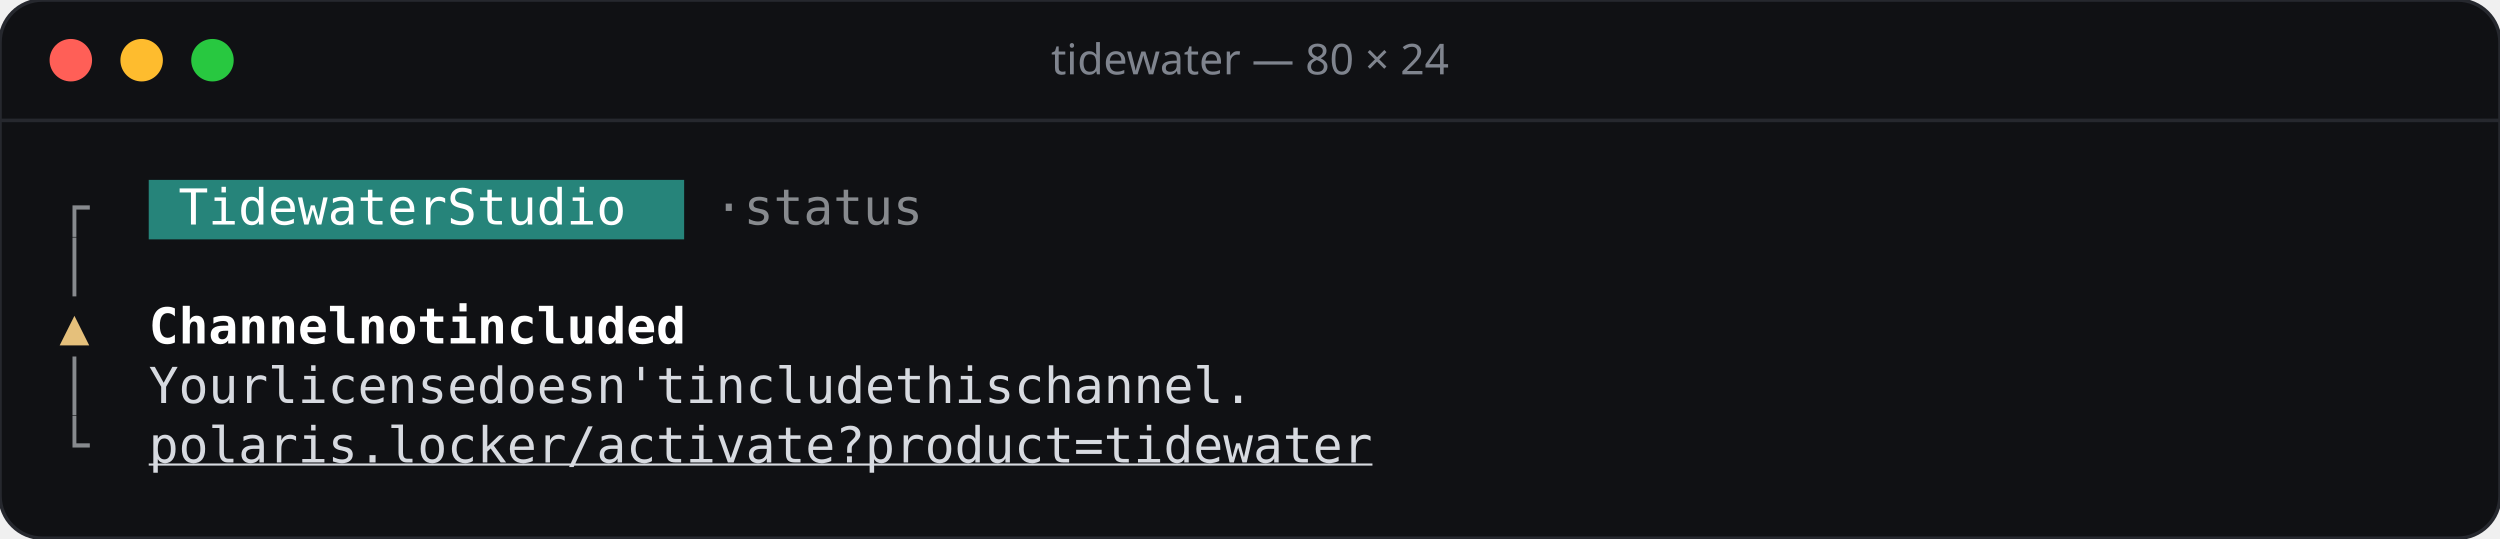
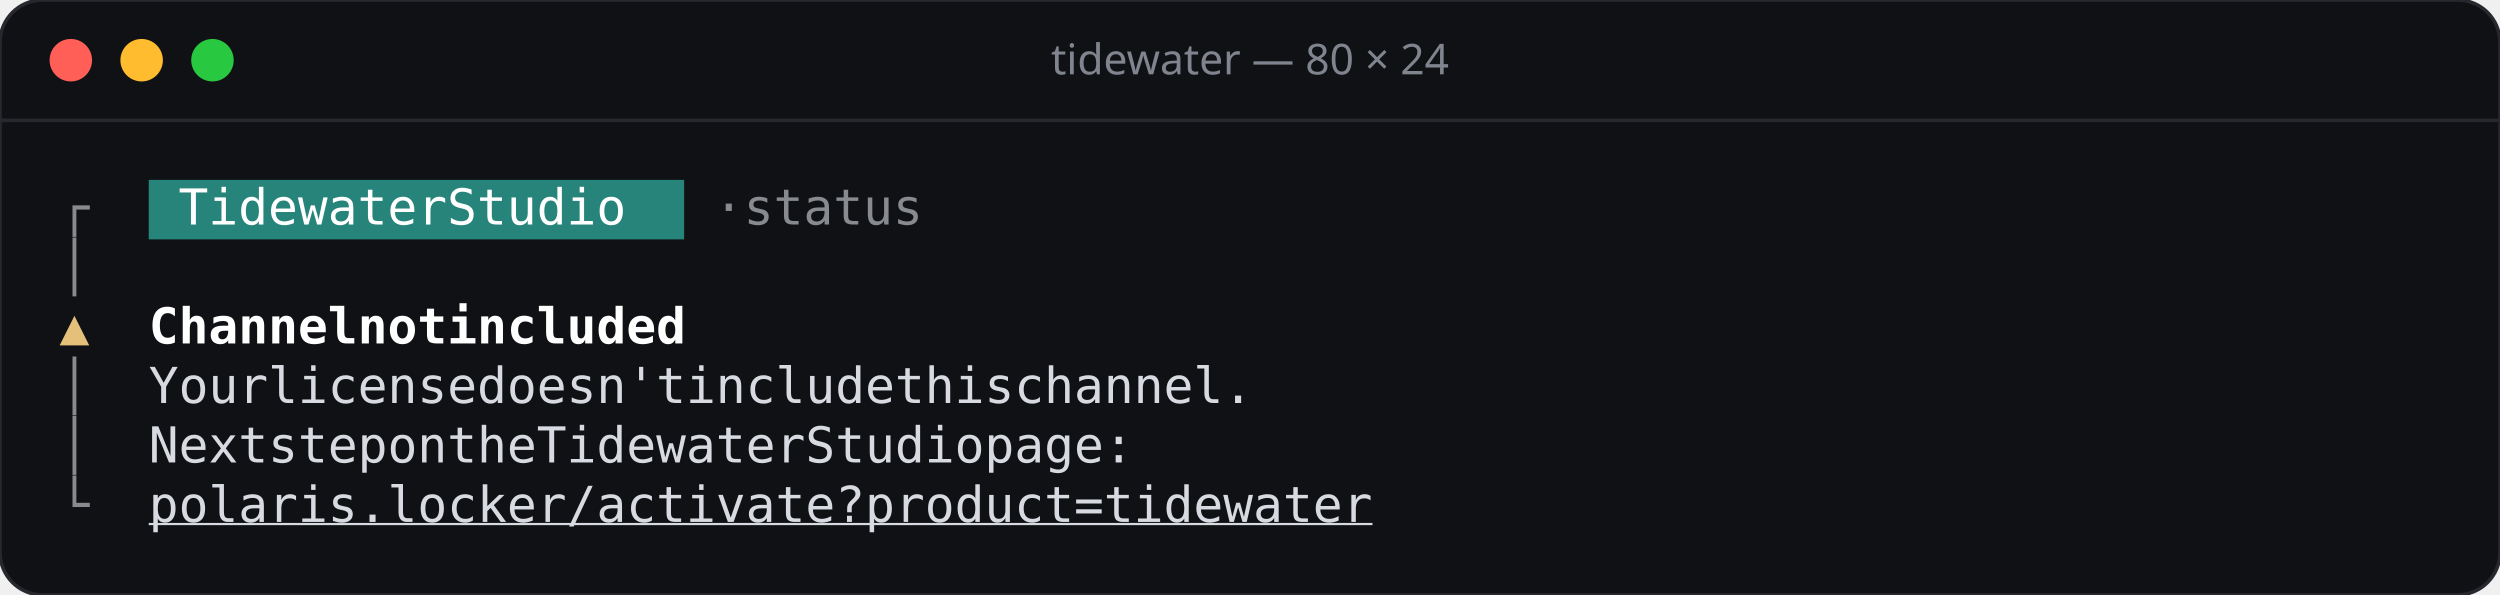
- <svg xmlns="http://www.w3.org/2000/svg" width="706" height="152" viewBox="0 0 706 152">
-   <rect width="706" height="152" rx="12" fill="#101114" stroke="#26282e" />
+ <svg xmlns="http://www.w3.org/2000/svg" width="706" height="168" viewBox="0 0 706 168">
+   <rect width="706" height="168" rx="12" fill="#101114" stroke="#26282e" />
  <line x1="0" y1="34" x2="706" y2="34" stroke="#26282e" />
  <circle cx="20" cy="17" r="6" fill="#ff5f57" />
  <circle cx="40" cy="17" r="6" fill="#febc2e" />
  <circle cx="60" cy="17" r="6" fill="#28c840" />
  <text x="353" y="21" text-anchor="middle" font-family="Rubik, system-ui, sans-serif" font-size="12" font-weight="500" fill="#7f848e">tidewater — 80 × 24</text>
  <g font-family="'JetBrains Mono', ui-monospace, monospace" font-size="14">
    <rect x="42.0" y="50.8" width="151.2" height="16.8" fill="#26847a" />
    <text x="16.8" y="63.4" fill="#878a8e">┌</text>
    <text x="50.4 58.8 67.2 75.6 84.0 92.4 100.8 109.2 117.6 134.4 142.8 151.2 159.6 168.0 176.4" y="63.4" fill="#ffffff">TidewaterStudio</text>
    <text x="201.6 218.4 226.8 235.2 243.6 252.0 260.4" y="63.4" fill="#878a8e">·status</text>
    <text x="16.8" y="80.2" fill="#878a8e">│</text>
    <text x="16.8" y="97.0" fill="#e5c07b">▲</text>
    <text x="42.0 50.4 58.8 67.2 75.6 84.0 92.4 109.2 117.6 126.0 142.8 151.2 159.6 168.0 176.4 184.8 193.2 201.6" y="97.0" fill="#ffffff" font-weight="600">Channelnotincluded</text>
    <text x="16.8" y="113.8" fill="#878a8e">│</text>
    <text x="42.0 50.4 58.8 67.2 84.0 92.4 100.8 109.2 117.6 126.0 134.4 151.2 159.6 168.0 176.4 184.8 193.2 201.6 218.4 226.8 235.2 243.6 252.0 260.4 268.8 285.6 294.0 302.4 310.8 327.6 336.0 344.4 352.8 361.2 369.6 378.0 386.4" y="113.8" fill="#d7dae0">Yourlicensedoesn'tincludethischannel.</text>
-     <text x="16.8" y="130.6" fill="#878a8e">└</text>
-     <text x="42.0 50.4 58.8 67.2 75.6 84.0 92.4 100.8 109.2 117.6 126.0 134.4 142.8 151.2 159.6 168.0 176.4 184.8 193.2 201.6 210.0 218.4 226.8 235.2 243.6 252.0 260.4 268.8 277.2 285.6 294.0 302.4 310.8 319.2 327.6 336.0 344.4 352.8 361.2 369.6 378.0" y="130.6" fill="#d7dae0" text-decoration="underline">polaris.locker/activate?product=tidewater</text>
+     <text x="16.8" y="130.6" fill="#878a8e">│</text>
+     <text x="42.0 50.4 58.8 67.2 84.0 92.4 100.8 109.2 126.0 134.4 151.2 159.6 168.0 184.8 193.2 201.6 210.0 218.4 226.8 235.2 243.6 252.0 268.8 277.2 285.6 294.0 302.4 310.8 327.6 336.0 344.4 352.8 361.2" y="130.6" fill="#d7dae0">NextstepontheTidewaterStudiopage:</text>
+     <text x="16.8" y="147.4" fill="#878a8e">└</text>
+     <text x="42.0 50.4 58.8 67.2 75.6 84.0 92.4 100.8 109.2 117.6 126.0 134.4 142.8 151.2 159.6 168.0 176.4 184.8 193.2 201.6 210.0 218.4 226.8 235.2 243.6 252.0 260.4 268.8 277.2 285.6 294.0 302.4 310.8 319.2 327.6 336.0 344.4 352.8 361.2 369.6 378.0" y="147.4" fill="#d7dae0" text-decoration="underline">polaris.locker/activate?product=tidewater</text>
  </g>
</svg>
